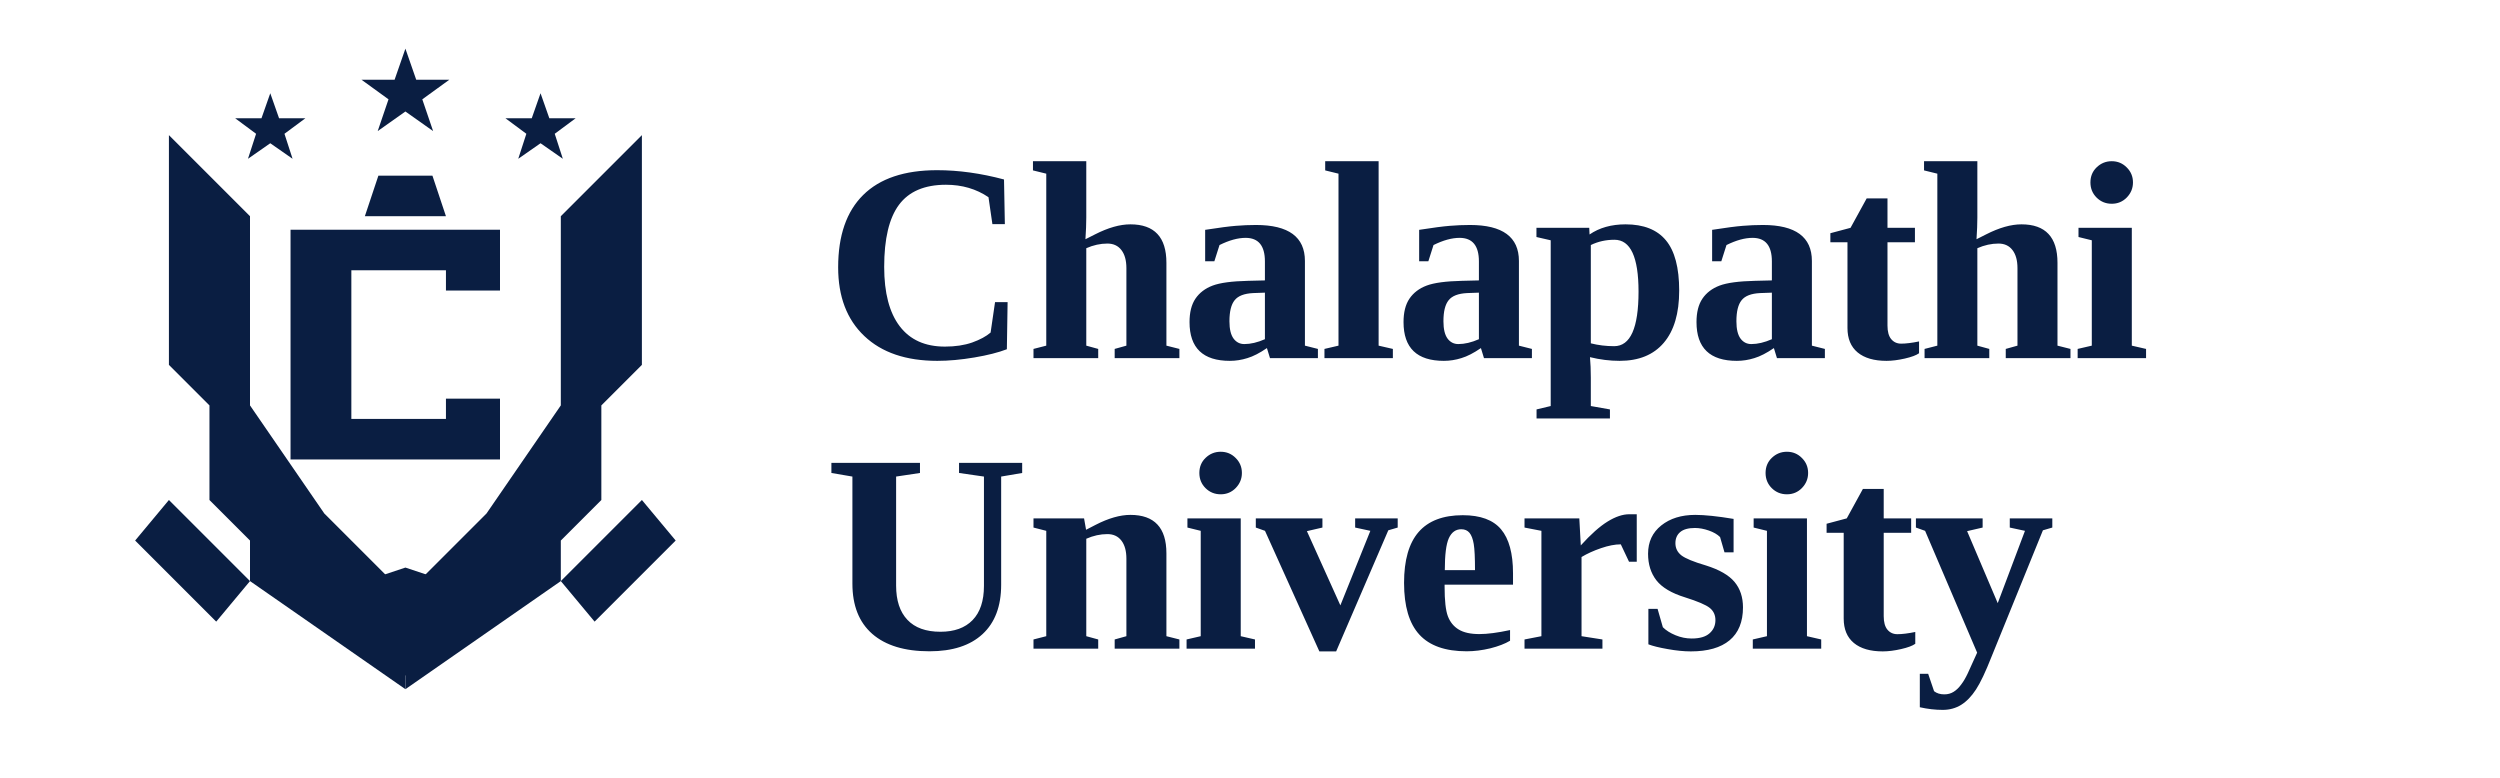
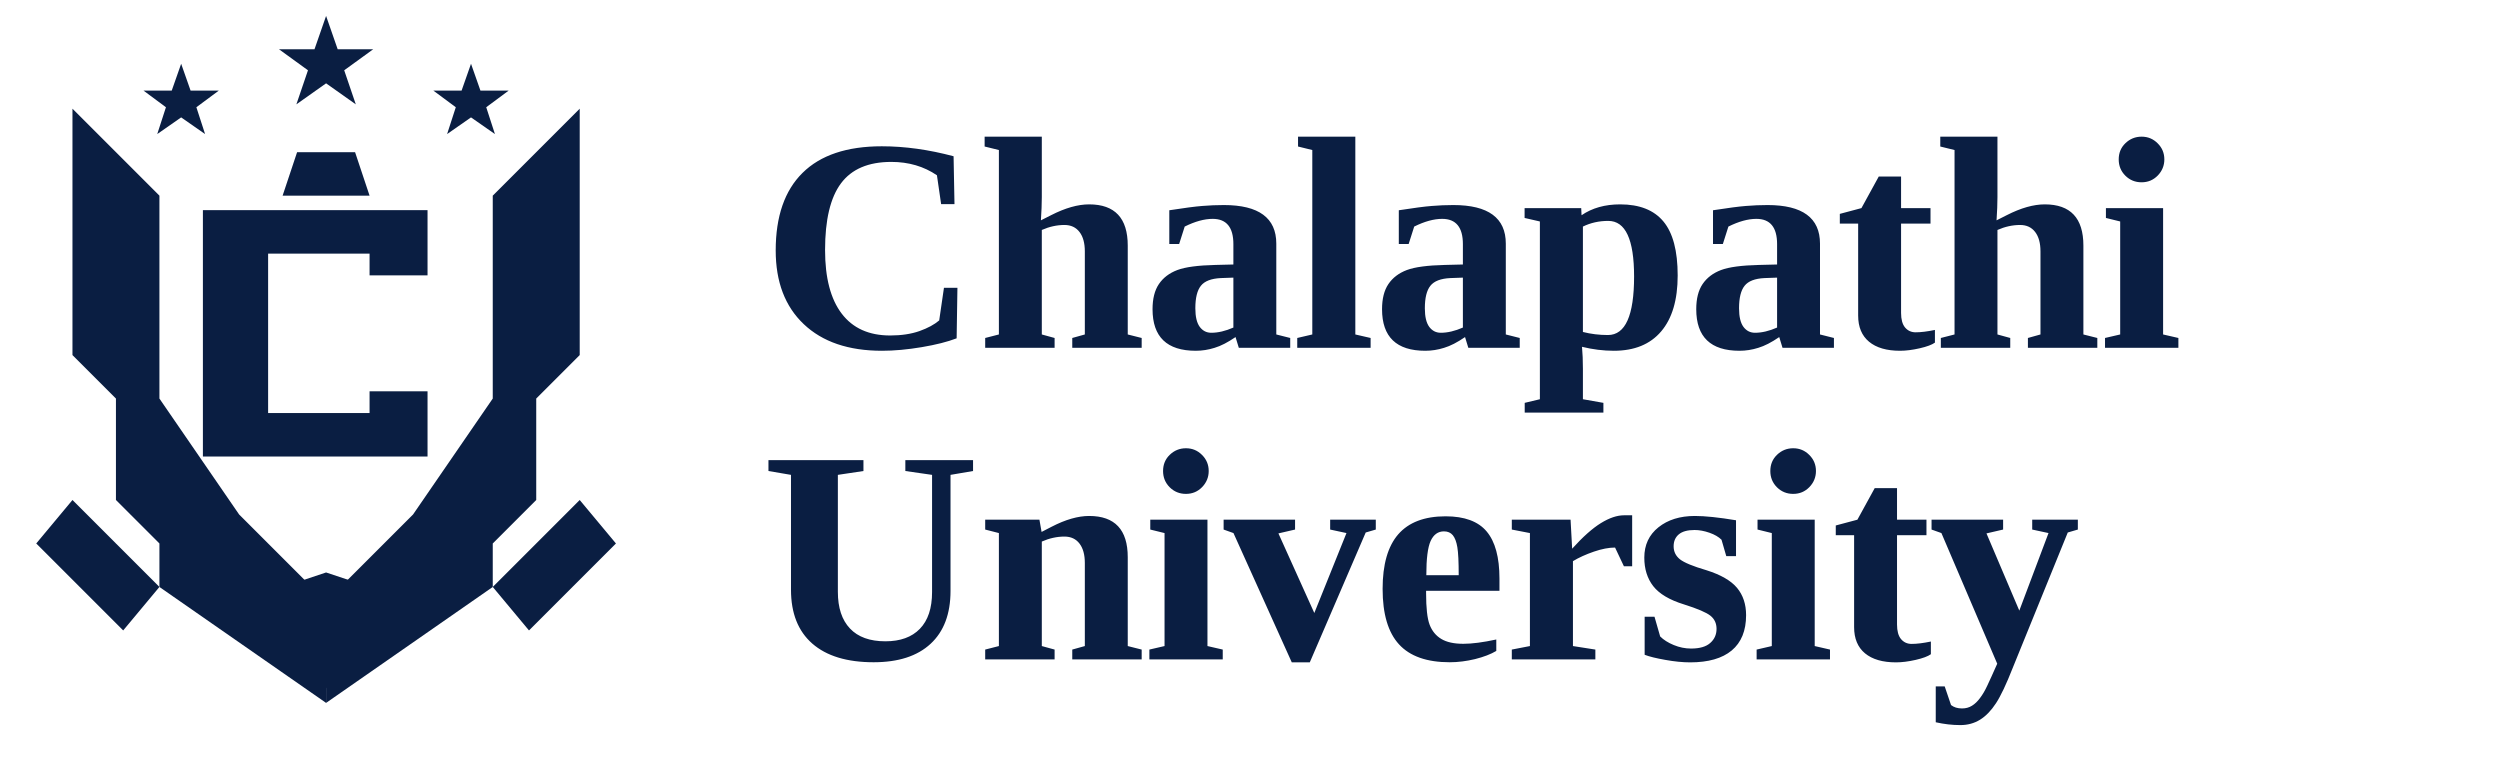
- <svg xmlns="http://www.w3.org/2000/svg" viewBox="0 0 370 115" width="100%" height="100%" fill="none">
+ <svg xmlns="http://www.w3.org/2000/svg" viewBox="15 5 345 105" width="100%" height="100%" fill="none">
  <g fill="#0A1E42">
    <path d="M 40 13.8 L 41.3 17.5 L 45.2 17.5 L 42.1 19.8 L 43.3 23.5 L 40 21.2 L 36.7 23.5 L 37.9 19.8 L 34.8 17.5 L 38.7 17.5 Z" />
    <path d="M 60 7.2 L 61.6 11.8 L 66.5 11.8 L 62.5 14.7 L 64.1 19.4 L 60 16.5 L 55.9 19.4 L 57.5 14.7 L 53.5 11.8 L 58.4 11.8 Z" />
    <path d="M 80 13.8 L 81.3 17.5 L 85.2 17.5 L 82.1 19.8 L 83.3 23.5 L 80 21.2 L 76.7 23.5 L 77.9 19.8 L 74.8 17.5 L 78.7 17.5 Z" />
    <path d="M 25 20 L 25 54 L 31 60 L 31 74 L 37 80 L 37 86 L 60 102 L 60 88 L 48 76 L 37 60 L 37 32 Z" />
    <path d="M 95 20 L 95 54 L 89 60 L 89 74 L 83 80 L 83 86 L 60 102 L 60 88 L 72 76 L 83 60 L 83 32 Z" />
    <path d="M 25 74 L 20 80 L 32 92 L 37 86 Z" />
    <path d="M 95 74 L 100 80 L 88 92 L 83 86 Z" />
    <path d="M 48 88 L 60 100 L 72 88 L 60 84 Z" />
    <path d="M 56 26 L 64 26 L 66 32 L 54 32 Z" />
    <path d="M 43 34 L 74 34 L 74 43 L 66 43 L 66 40 L 52 40 L 52 62 L 66 62 L 66 59 L 74 59 L 74 68 L 43 68 Z" />
-     <text x="122" y="53" font-family="Georgia, 'Times New Roman', Times, serif" font-size="42" font-weight="700" letter-spacing="-0.5">Chalapathi</text>
-     <text x="122" y="96" font-family="Georgia, 'Times New Roman', Times, serif" font-size="42" font-weight="700" letter-spacing="-0.5">University</text>
+     <text x="120" y="53" font-family="Georgia, 'Times New Roman', Times, serif" font-size="42" font-weight="700" letter-spacing="-0.5">Chalapathi</text>
+     <text x="120" y="96" font-family="Georgia, 'Times New Roman', Times, serif" font-size="42" font-weight="700" letter-spacing="-0.5">University</text>
  </g>
</svg>
